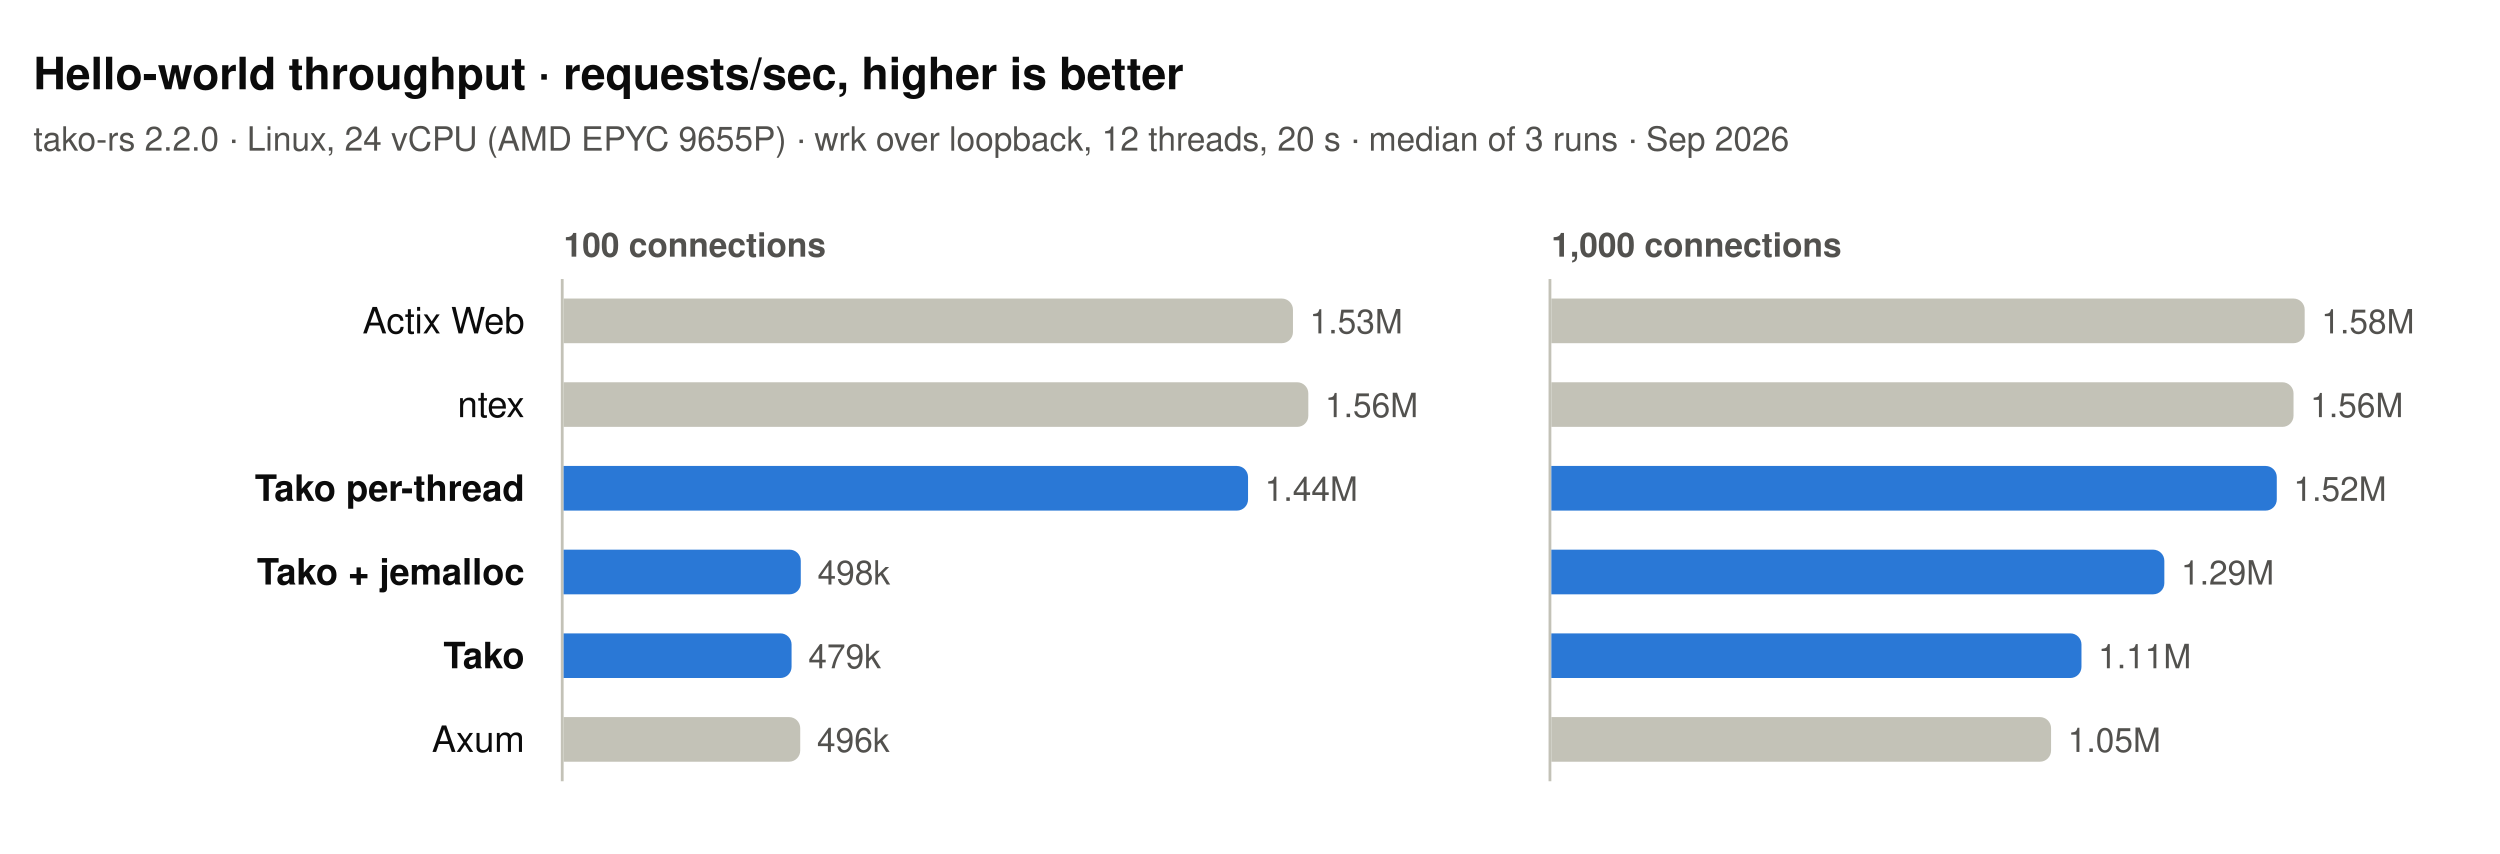
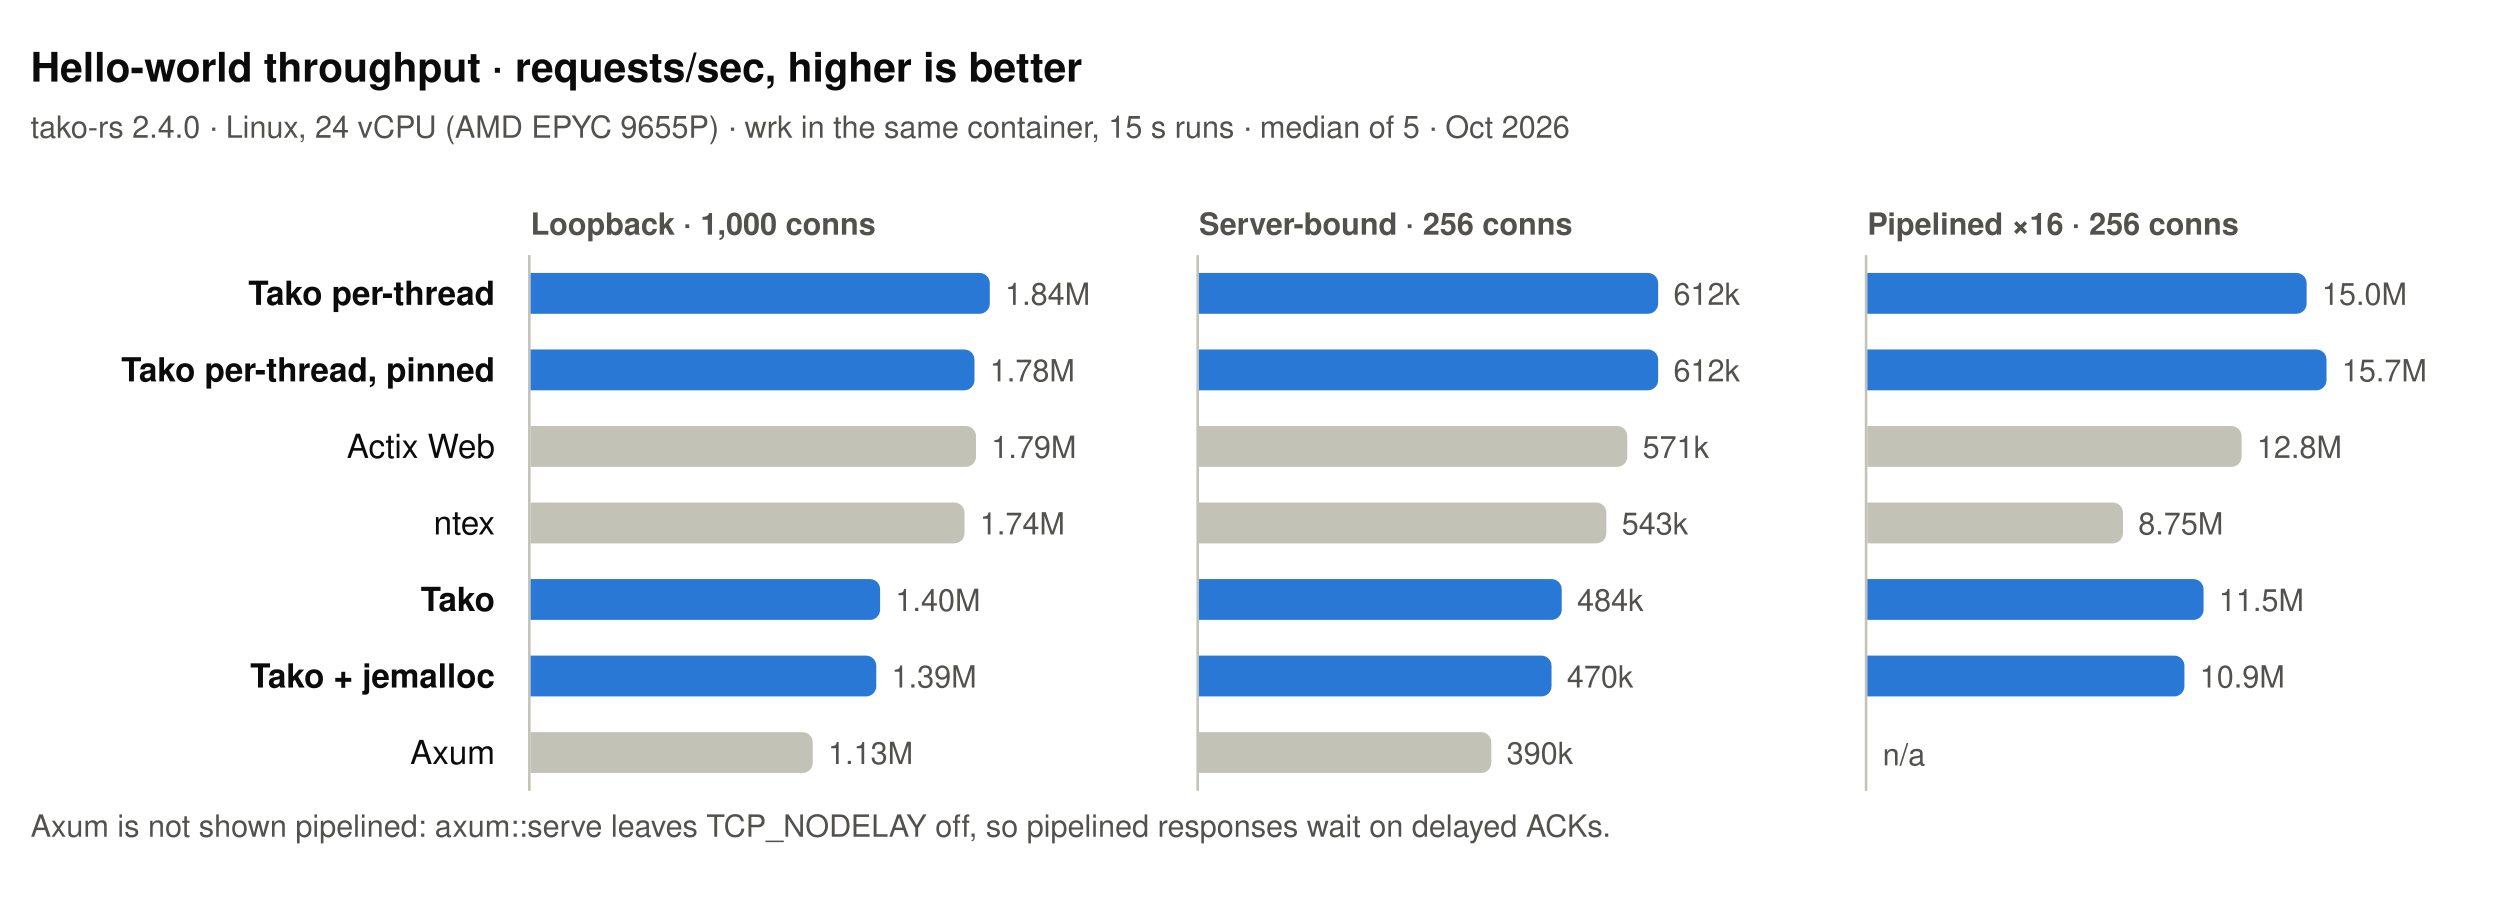
- <svg xmlns="http://www.w3.org/2000/svg" viewBox="0 0 896 306" width="896" height="306" role="img" aria-labelledby="t d">
+ <svg xmlns="http://www.w3.org/2000/svg" viewBox="0 0 980 358" width="980" height="358" role="img" aria-labelledby="t d">
  <style>text{font-family:-apple-system, BlinkMacSystemFont, 'Segoe UI', system-ui, Helvetica, Arial, sans-serif}.h{font-size:16px;font-weight:600;fill:#0b0b0b}.s{font-size:12px;fill:#52514e}.p{font-size:12px;font-weight:600;fill:#52514e}.l{font-size:13px;fill:#0b0b0b}.e{font-weight:600}.v{font-size:12px;fill:#52514e;font-variant-numeric:tabular-nums}</style>
  <g transform="translate(12,12)">
    <text class="h" x="0" y="20">Hello-world throughput · requests/sec, higher is better</text>
-     <text class="s" x="0" y="42">tako-rs 2.2.0 · Linux, 24 vCPU (AMD EPYC 9655P) · wrk over loopback, 12 threads, 20 s · median of 3 runs · Sep 2026</text>
-     <text class="p" x="190" y="80">100 connections</text>
-     <line x1="189.5" y1="88" x2="189.5" y2="268" stroke="#c3c2b7" stroke-width="1" />
-     <path d="M190.0,95.0h257.4a4,4 0 0 1 4,4v8.0a4,4 0 0 1 -4,4h-257.4z" fill="#c3c2b7" />
-     <text class="v" x="457.4" y="107.5">1.53M</text>
-     <path d="M190.0,125.0h262.9a4,4 0 0 1 4,4v8.0a4,4 0 0 1 -4,4h-262.9z" fill="#c3c2b7" />
-     <text class="v" x="462.9" y="137.5">1.56M</text>
-     <path d="M190.0,155.0h241.3a4,4 0 0 1 4,4v8.0a4,4 0 0 1 -4,4h-241.3z" fill="#2a78d6" />
-     <text class="v" x="441.3" y="167.5">1.44M</text>
-     <path d="M190.0,185.0h81.0a4,4 0 0 1 4,4v8.0a4,4 0 0 1 -4,4h-81.0z" fill="#2a78d6" />
-     <text class="v" x="281.0" y="197.5">498k</text>
-     <path d="M190.0,215.0h77.7a4,4 0 0 1 4,4v8.0a4,4 0 0 1 -4,4h-77.7z" fill="#2a78d6" />
-     <text class="v" x="277.7" y="227.5">479k</text>
-     <path d="M190.0,245.0h80.8a4,4 0 0 1 4,4v8.0a4,4 0 0 1 -4,4h-80.8z" fill="#c3c2b7" />
-     <text class="v" x="280.8" y="257.5">496k</text>
-     <text class="p" x="544" y="80">1,000 connections</text>
-     <line x1="543.5" y1="88" x2="543.5" y2="268" stroke="#c3c2b7" stroke-width="1" />
-     <path d="M544.0,95.0h266.0a4,4 0 0 1 4,4v8.0a4,4 0 0 1 -4,4h-266.0z" fill="#c3c2b7" />
-     <text class="v" x="820.0" y="107.5">1.58M</text>
-     <path d="M544.0,125.0h262.0a4,4 0 0 1 4,4v8.0a4,4 0 0 1 -4,4h-262.0z" fill="#c3c2b7" />
-     <text class="v" x="816.0" y="137.5">1.56M</text>
-     <path d="M544.0,155.0h256.0a4,4 0 0 1 4,4v8.0a4,4 0 0 1 -4,4h-256.0z" fill="#2a78d6" />
-     <text class="v" x="810.0" y="167.5">1.52M</text>
-     <path d="M544.0,185.0h215.7a4,4 0 0 1 4,4v8.0a4,4 0 0 1 -4,4h-215.7z" fill="#2a78d6" />
-     <text class="v" x="769.7" y="197.5">1.29M</text>
-     <path d="M544.0,215.0h186.0a4,4 0 0 1 4,4v8.0a4,4 0 0 1 -4,4h-186.0z" fill="#2a78d6" />
-     <text class="v" x="740.0" y="227.5">1.11M</text>
-     <path d="M544.0,245.0h175.1a4,4 0 0 1 4,4v8.0a4,4 0 0 1 -4,4h-175.1z" fill="#c3c2b7" />
-     <text class="v" x="729.1" y="257.5">1.05M</text>
-     <text class="l" x="176" y="107.5" text-anchor="end">Actix Web</text>
-     <text class="l" x="176" y="137.5" text-anchor="end">ntex</text>
-     <text class="l e" x="176" y="167.5" text-anchor="end">Tako per-thread</text>
-     <text class="l e" x="176" y="197.5" text-anchor="end">Tako + jemalloc</text>
-     <text class="l e" x="176" y="227.5" text-anchor="end">Tako</text>
-     <text class="l" x="176" y="257.5" text-anchor="end">Axum</text>
+     <text class="s" x="0" y="42">tako-rs 2.4.0 · Linux, 24 vCPU (AMD EPYC 9655P) · wrk in the same container, 15 s runs · median of 5 · Oct 2026</text>
+     <text class="p" x="196" y="80">Loopback · 1,000 conns</text>
+     <line x1="195.5" y1="88" x2="195.5" y2="298" stroke="#c3c2b7" stroke-width="1" />
+     <path d="M196.0,95.0h176.0a4,4 0 0 1 4,4v8.0a4,4 0 0 1 -4,4h-176.0z" fill="#2a78d6" />
+     <text class="v" x="382.0" y="107.5">1.84M</text>
+     <path d="M196.0,125.0h170.0a4,4 0 0 1 4,4v8.0a4,4 0 0 1 -4,4h-170.0z" fill="#2a78d6" />
+     <text class="v" x="376.0" y="137.5">1.78M</text>
+     <path d="M196.0,155.0h170.6a4,4 0 0 1 4,4v8.0a4,4 0 0 1 -4,4h-170.6z" fill="#c3c2b7" />
+     <text class="v" x="376.6" y="167.5">1.79M</text>
+     <path d="M196.0,185.0h166.1a4,4 0 0 1 4,4v8.0a4,4 0 0 1 -4,4h-166.1z" fill="#c3c2b7" />
+     <text class="v" x="372.1" y="197.5">1.74M</text>
+     <path d="M196.0,215.0h133.0a4,4 0 0 1 4,4v8.0a4,4 0 0 1 -4,4h-133.0z" fill="#2a78d6" />
+     <text class="v" x="339.0" y="227.5">1.40M</text>
+     <path d="M196.0,245.0h131.5a4,4 0 0 1 4,4v8.0a4,4 0 0 1 -4,4h-131.5z" fill="#2a78d6" />
+     <text class="v" x="337.5" y="257.5">1.39M</text>
+     <path d="M196.0,275.0h106.6a4,4 0 0 1 4,4v8.0a4,4 0 0 1 -4,4h-106.6z" fill="#c3c2b7" />
+     <text class="v" x="312.6" y="287.5">1.13M</text>
+     <text class="p" x="458" y="80">Server-bound · 256 conns</text>
+     <line x1="457.5" y1="88" x2="457.5" y2="298" stroke="#c3c2b7" stroke-width="1" />
+     <path d="M458.0,95.0h176.0a4,4 0 0 1 4,4v8.0a4,4 0 0 1 -4,4h-176.0z" fill="#2a78d6" />
+     <text class="v" x="644.0" y="107.5">612k</text>
+     <path d="M458.0,125.0h176.0a4,4 0 0 1 4,4v8.0a4,4 0 0 1 -4,4h-176.0z" fill="#2a78d6" />
+     <text class="v" x="644.0" y="137.5">612k</text>
+     <path d="M458.0,155.0h163.9a4,4 0 0 1 4,4v8.0a4,4 0 0 1 -4,4h-163.9z" fill="#c3c2b7" />
+     <text class="v" x="631.9" y="167.5">571k</text>
+     <path d="M458.0,185.0h155.7a4,4 0 0 1 4,4v8.0a4,4 0 0 1 -4,4h-155.7z" fill="#c3c2b7" />
+     <text class="v" x="623.7" y="197.5">543k</text>
+     <path d="M458.0,215.0h138.2a4,4 0 0 1 4,4v8.0a4,4 0 0 1 -4,4h-138.2z" fill="#2a78d6" />
+     <text class="v" x="606.2" y="227.5">484k</text>
+     <path d="M458.0,245.0h134.2a4,4 0 0 1 4,4v8.0a4,4 0 0 1 -4,4h-134.2z" fill="#2a78d6" />
+     <text class="v" x="602.2" y="257.5">470k</text>
+     <path d="M458.0,275.0h110.6a4,4 0 0 1 4,4v8.0a4,4 0 0 1 -4,4h-110.6z" fill="#c3c2b7" />
+     <text class="v" x="578.6" y="287.5">390k</text>
+     <text class="p" x="720" y="80">Pipelined ×16 · 256 conns</text>
+     <line x1="719.5" y1="88" x2="719.5" y2="298" stroke="#c3c2b7" stroke-width="1" />
+     <path d="M720.0,95.0h168.2a4,4 0 0 1 4,4v8.0a4,4 0 0 1 -4,4h-168.2z" fill="#2a78d6" />
+     <text class="v" x="898.2" y="107.5">15.0M</text>
+     <path d="M720.0,125.0h176.0a4,4 0 0 1 4,4v8.0a4,4 0 0 1 -4,4h-176.0z" fill="#2a78d6" />
+     <text class="v" x="906.0" y="137.5">15.7M</text>
+     <path d="M720.0,155.0h142.7a4,4 0 0 1 4,4v8.0a4,4 0 0 1 -4,4h-142.7z" fill="#c3c2b7" />
+     <text class="v" x="872.7" y="167.5">12.8M</text>
+     <path d="M720.0,185.0h96.2a4,4 0 0 1 4,4v8.0a4,4 0 0 1 -4,4h-96.2z" fill="#c3c2b7" />
+     <text class="v" x="826.2" y="197.5">8.75M</text>
+     <path d="M720.0,215.0h127.8a4,4 0 0 1 4,4v8.0a4,4 0 0 1 -4,4h-127.8z" fill="#2a78d6" />
+     <text class="v" x="857.8" y="227.5">11.5M</text>
+     <path d="M720.0,245.0h120.3a4,4 0 0 1 4,4v8.0a4,4 0 0 1 -4,4h-120.3z" fill="#2a78d6" />
+     <text class="v" x="850.3" y="257.5">10.9M</text>
+     <text class="v" x="726" y="288.0">n/a</text>
+     <text class="l e" x="182" y="107.5" text-anchor="end">Tako per-thread</text>
+     <text class="l e" x="182" y="137.5" text-anchor="end">Tako per-thread, pinned</text>
+     <text class="l" x="182" y="167.5" text-anchor="end">Actix Web</text>
+     <text class="l" x="182" y="197.5" text-anchor="end">ntex</text>
+     <text class="l e" x="182" y="227.5" text-anchor="end">Tako</text>
+     <text class="l e" x="182" y="257.5" text-anchor="end">Tako + jemalloc</text>
+     <text class="l" x="182" y="287.5" text-anchor="end">Axum</text>
+     <text class="s" x="0" y="316">Axum is not shown pipelined: axum::serve leaves TCP_NODELAY off, so pipelined responses wait on delayed ACKs.</text>
  </g>
</svg>
